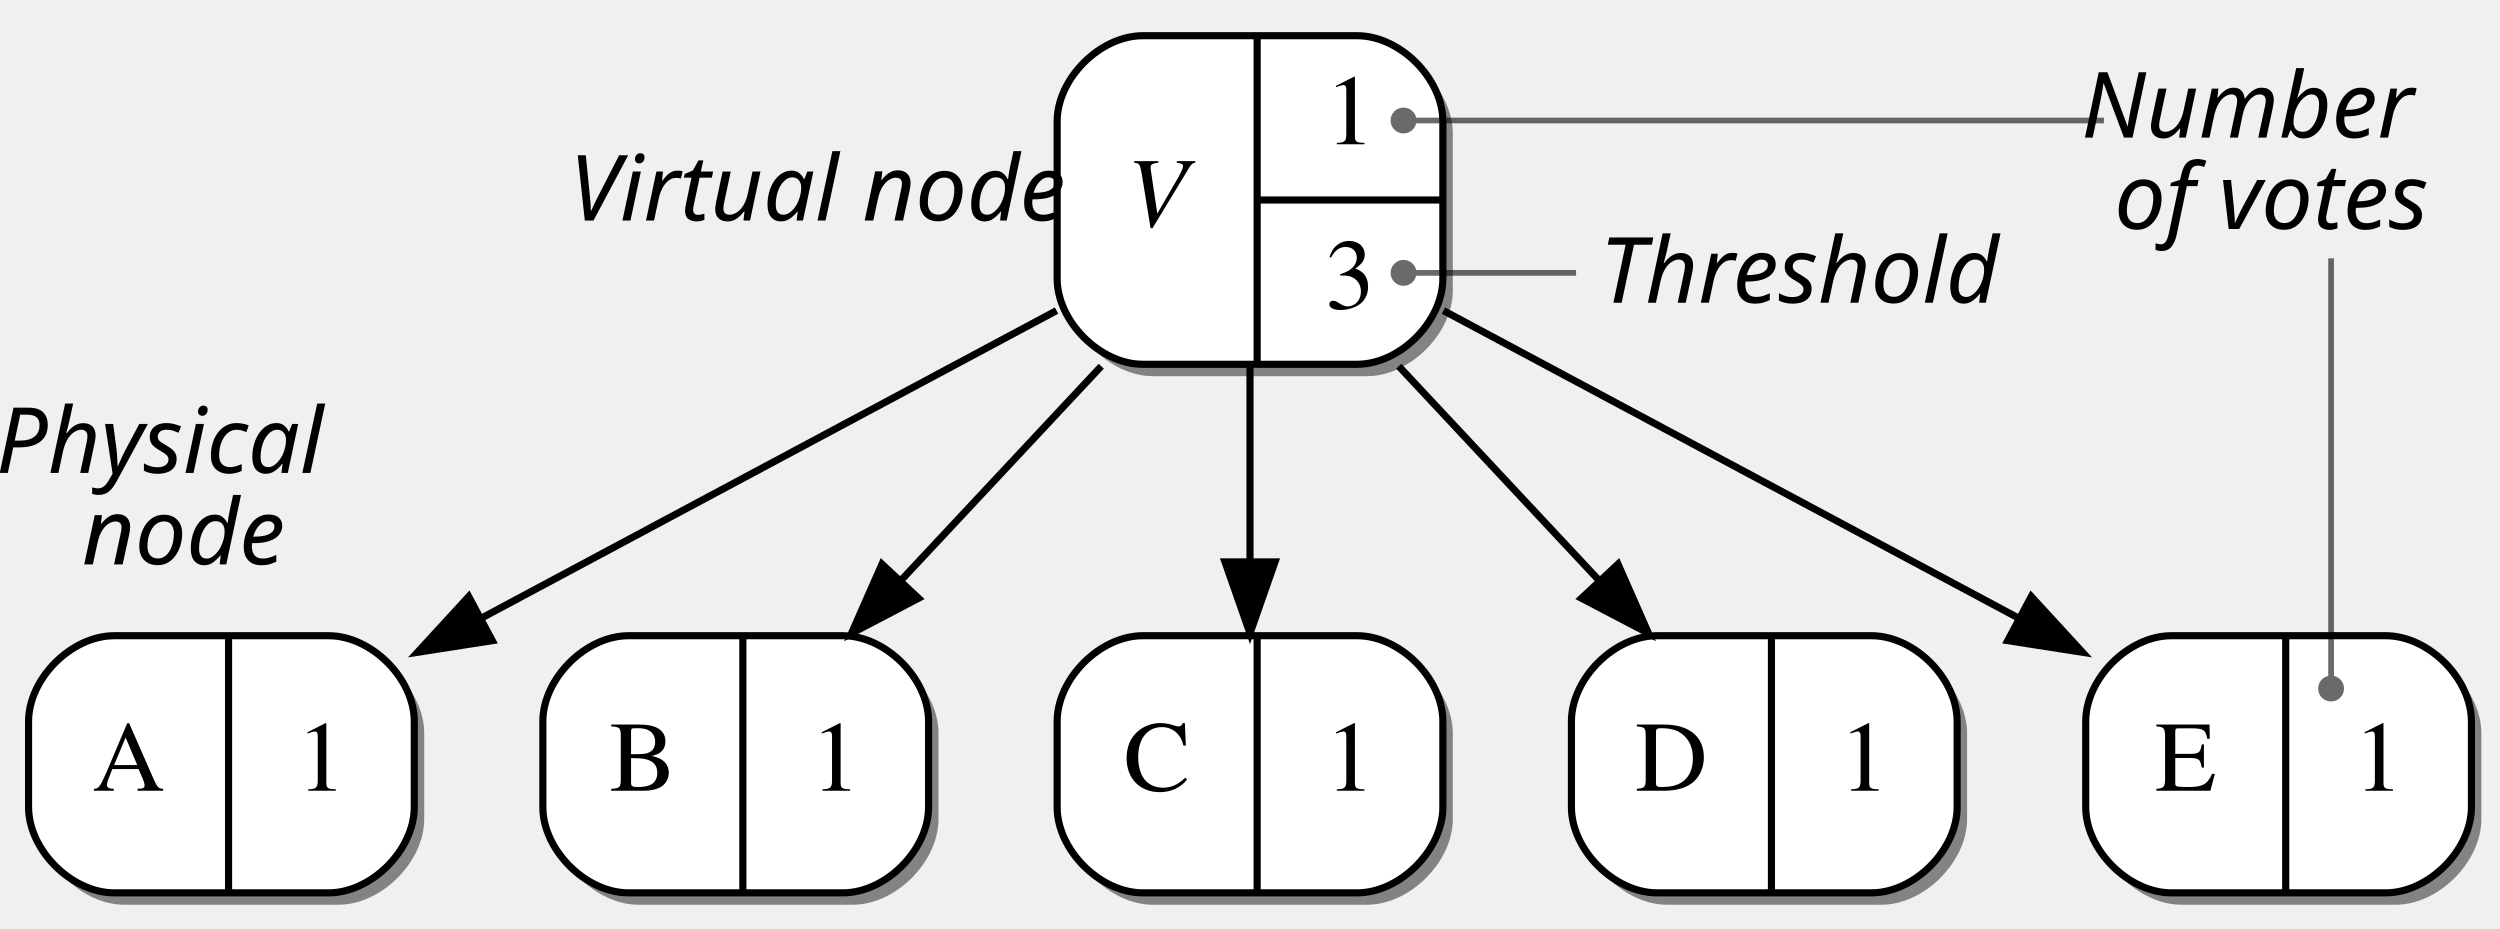
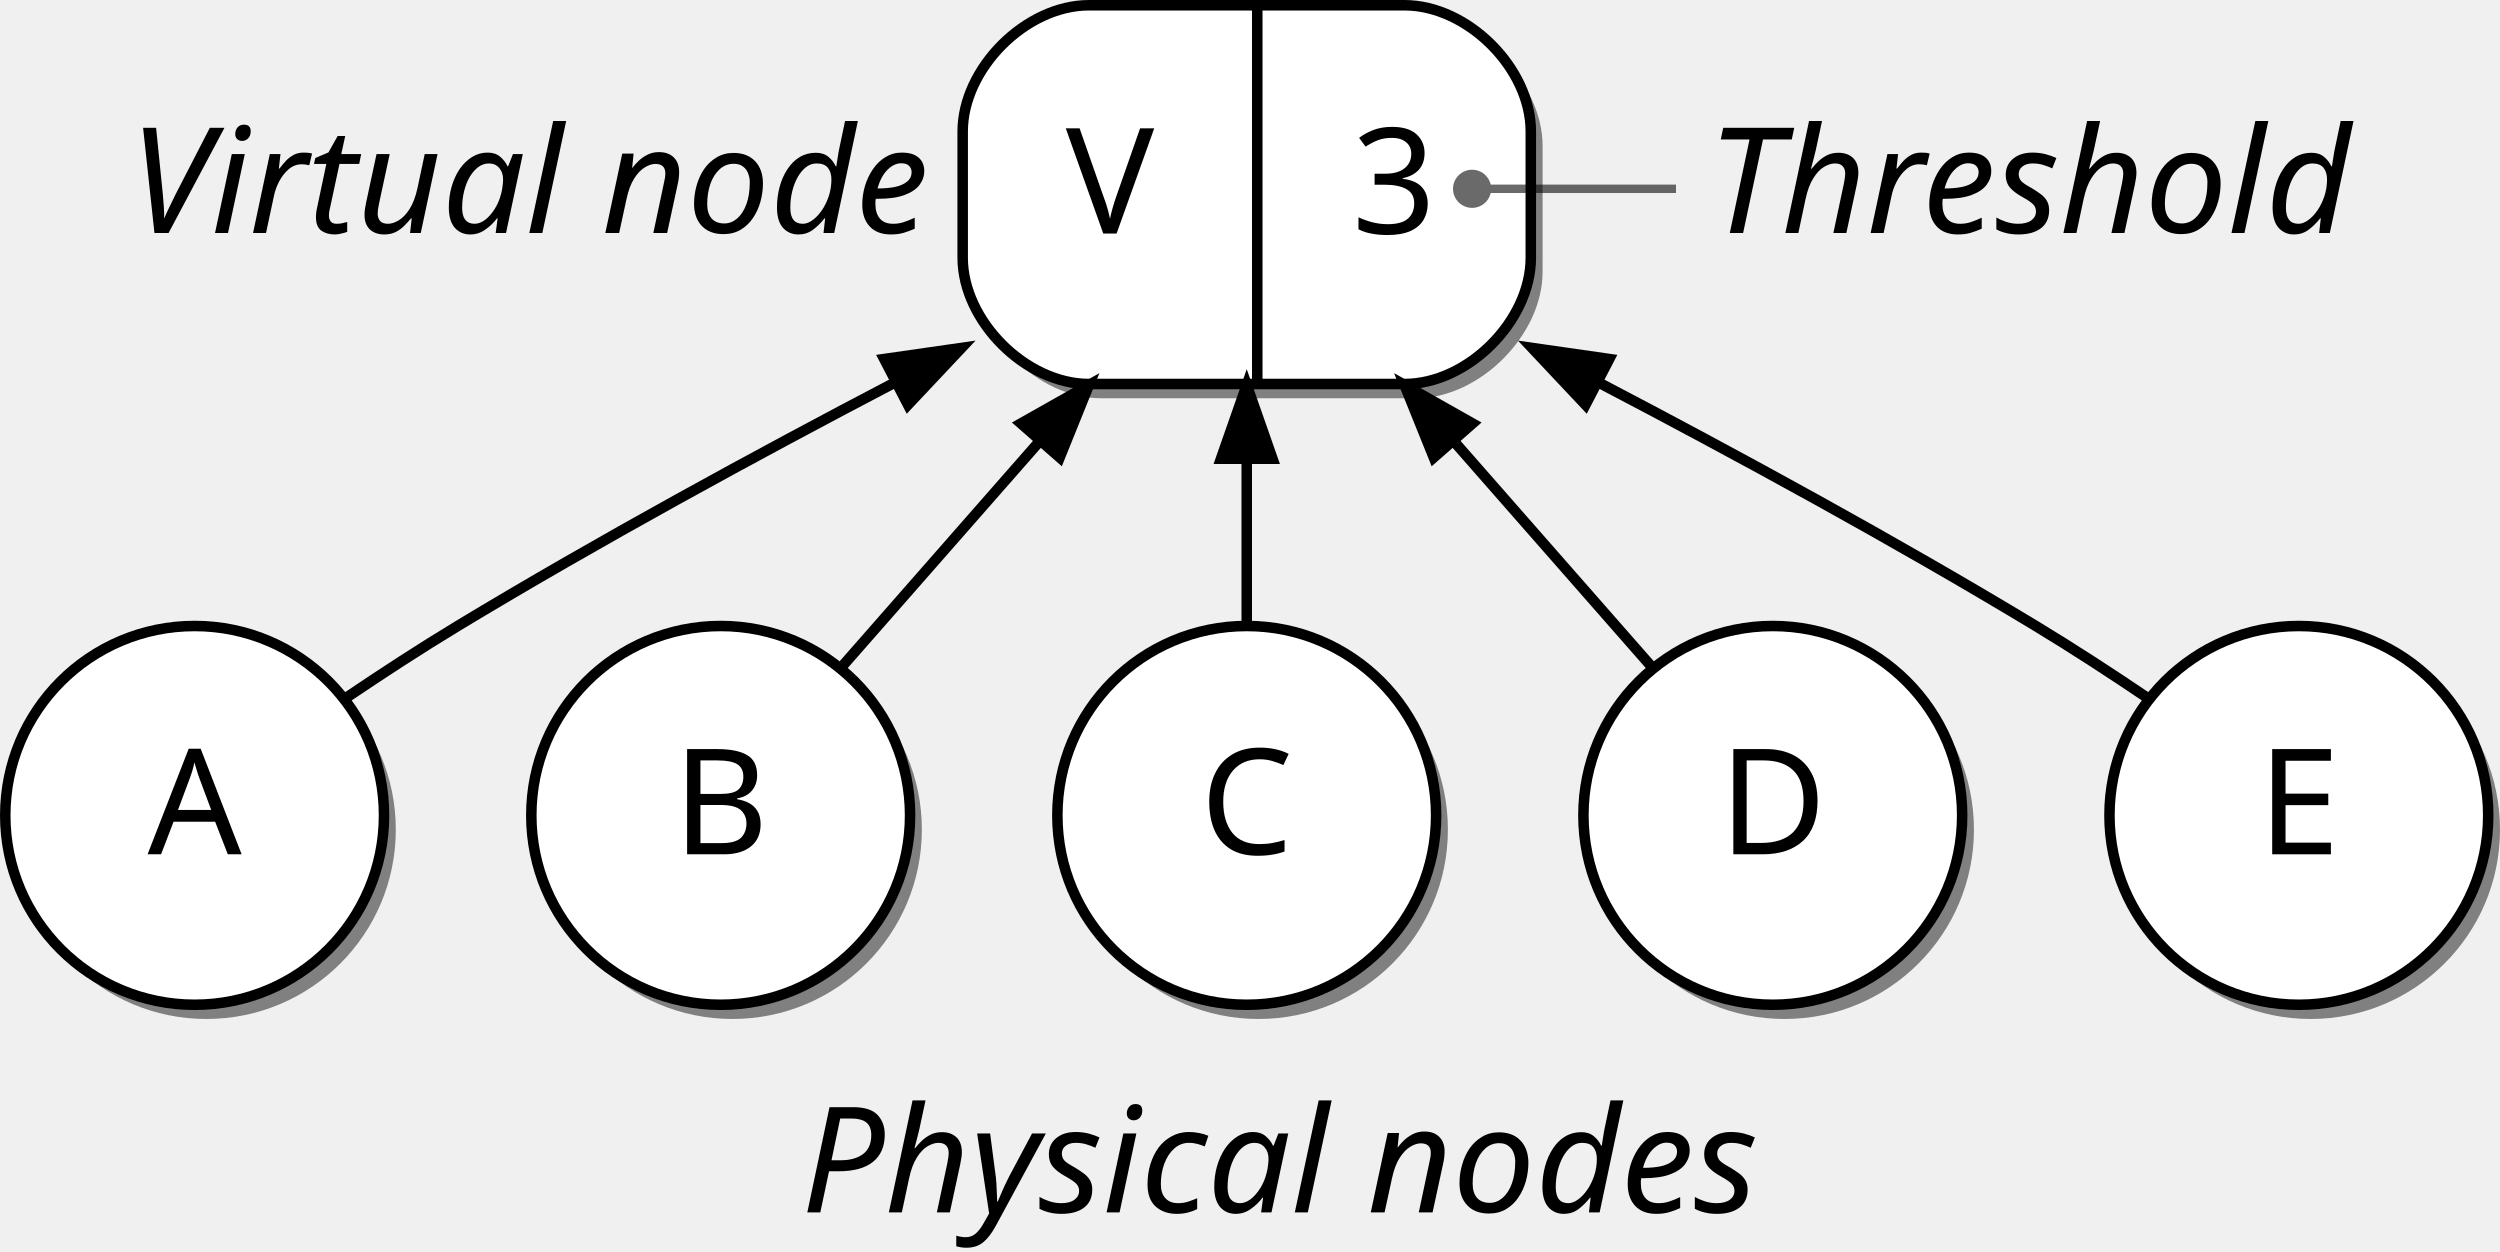
- <svg xmlns="http://www.w3.org/2000/svg" width="350pt" height="130pt" viewBox="0.00 0.00 350.00 130.00" id="svg2" version="1.1">
-   <defs id="defs116">
+ <svg xmlns="http://www.w3.org/2000/svg" width="297.025" height="148.7" viewBox="0 0 237.62 118.96" id="svg4047" version="1.1">
+   <defs id="defs4137">
    <marker orient="auto" refY="0" refX="0" id="DotM" style="overflow:visible">
      <path id="path6317" d="m -2.5,-1 c 0,2.76 -2.24,5 -5,5 -2.76,0 -5,-2.24 -5,-5 0,-2.76 2.24,-5 5,-5 2.76,0 5,2.24 5,5 z" style="fill-rule:evenodd;stroke:#000000;stroke-width:1pt" transform="matrix(0.4,0,0,0.4,2.96,0.4)" />
    </marker>
-     <marker orient="auto" refY="0" refX="0" id="marker7656" style="overflow:visible">
-       <path id="path7658" d="m -2.5,-1 c 0,2.76 -2.24,5 -5,5 -2.76,0 -5,-2.24 -5,-5 0,-2.76 2.24,-5 5,-5 2.76,0 5,2.24 5,5 z" style="fill-rule:evenodd;stroke:#000000;stroke-width:1pt" transform="matrix(0.4,0,0,0.4,2.96,0.4)" />
-     </marker>
-     <marker orient="auto" refY="0" refX="0" id="marker7660" style="overflow:visible">
-       <path id="path7662" d="m -2.5,-1 c 0,2.76 -2.24,5 -5,5 -2.76,0 -5,-2.24 -5,-5 0,-2.76 2.24,-5 5,-5 2.76,0 5,2.24 5,5 z" style="fill-rule:evenodd;stroke:#000000;stroke-width:1pt" transform="matrix(0.4,0,0,0.4,2.96,0.4)" />
-     </marker>
  </defs>
-   <g id="g5689" transform="translate(233.9768,103.6988)">
-     <path style="fill:#000000;fill-opacity:0.455;stroke:none" id="path12-8" d="m -72.584,-51.034 c 0,0 30,0 30,0 6,0 12,-6 12,-12 0,0 0,-22 0,-22 0,-6 -6,-12 -12,-12 0,0 -30,0 -30,0 -6,0 -12,6 -12,12 0,0 0,22 0,22 0,6 6,12 12,12" />
-     <polyline transform="translate(-228.5837,23.96644)" style="fill:#000000;fill-opacity:0.455;stroke:none" id="polyline16-9" points="172,-75 172,-121 " />
-     <polyline transform="translate(-228.5837,23.96644)" style="fill:#000000;fill-opacity:0.455;stroke:none" id="polyline20-7" points="172,-98 198,-98 " />
-     <path style="fill:#000000;fill-opacity:0.455;stroke:none" id="path27-0" d="m -216.584,22.966 c 0,0 30,0 30,0 6,0 12,-6 12,-12 0,0 0,-12 0,-12 0,-6 -6,-12 -12,-12 0,0 -30,0 -30,0 -6,0 -12,6 -12,12 0,0 0,12 0,12 0,6 6,12 12,12" />
-     <polyline transform="translate(-228.5837,23.96644)" style="fill:#000000;fill-opacity:0.455;stroke:none" id="polyline31-6" points="28,-1 28,-37 " />
-     <path style="fill:#000000;fill-opacity:0.455;stroke:none" id="path45-8" d="m -144.584,22.966 c 0,0 30,0 30,0 6,0 12,-6 12,-12 0,0 0,-12 0,-12 0,-6 -6,-12 -12,-12 0,0 -30,0 -30,0 -6,0 -12,6 -12,12 0,0 0,12 0,12 0,6 6,12 12,12" />
-     <polyline transform="translate(-228.5837,23.96644)" style="fill:#000000;fill-opacity:0.455;stroke:none" id="polyline49-3" points="100,-1 100,-37 " />
-     <path style="fill:#000000;fill-opacity:0.455;stroke:none" id="path63-6" d="m -72.584,22.966 c 0,0 30,0 30,0 6,0 12,-6 12,-12 0,0 0,-12 0,-12 0,-6 -6,-12 -12,-12 0,0 -30,0 -30,0 -6,0 -12,6 -12,12 0,0 0,12 0,12 0,6 6,12 12,12" />
-     <polyline transform="translate(-228.5837,23.96644)" style="fill:#000000;fill-opacity:0.455;stroke:none" id="polyline67-9" points="172,-1 172,-37 " />
-     <path style="fill:#000000;fill-opacity:0.455;stroke:none" id="path81-1" d="m -0.584,22.966 c 0,0 30,0 30,0 6,0 12,-6 12,-12 0,0 0,-12 0,-12 0,-6 -6,-12 -12,-12 0,0 -30,0 -30,0 -6,0 -12,6 -12,12 0,0 0,12 0,12 0,6 6,12 12,12" />
-     <polyline transform="translate(-228.5837,23.96644)" style="fill:#000000;fill-opacity:0.455;stroke:none" id="polyline85-9" points="244,-1 244,-37 " />
-     <path style="fill:#000000;fill-opacity:0.455;stroke:none" id="path99-0" d="m 71.416,22.966 c 0,0 30,0 30,0 6,0 12,-6 12,-12 0,0 0,-12 0,-12 0,-6 -6,-12 -12,-12 0,0 -30,0 -30,0 -6,0 -12,6 -12,12 0,0 0,12 0,12 0,6 6,12 12,12" />
-     <polyline transform="translate(-228.5837,23.96644)" style="fill:#000000;fill-opacity:0.455;stroke:none" id="polyline103-4" points="316,-1 316,-37 " />
+   <g id="g4409" transform="translate(153.34,-97.87392)">
+     <path style="fill:#808080;stroke:none" id="path4057-3" d="m -48.72,135.726 c 0,0 30,0 30,0 6,0 12,-6 12,-12 0,0 0,-12 0,-12 0,-6 -6,-12 -12,-12 0,0 -30,0 -30,0 -6,0 -12,6 -12,12 0,0 0,12 0,12 0,6 6,12 12,12" />
+     <ellipse transform="translate(-151.72,194.726)" style="fill:#808080;stroke:none" d="M 36,-18 C 36,-8.059 27.941,0 18,0 8.059,0 0,-8.059 0,-18 c 0,-9.941 8.059,-18 18,-18 9.941,0 18,8.059 18,18 z" id="ellipse4068-2" ry="18" rx="18" cy="-18" cx="18" />
+     <ellipse transform="translate(-151.72,194.726)" style="fill:#808080;stroke:none" d="M 86,-18 C 86,-8.059 77.941,0 68,0 58.059,0 50,-8.059 50,-18 c 0,-9.941 8.059,-18 18,-18 9.941,0 18,8.059 18,18 z" id="ellipse4082-2" ry="18" rx="18" cy="-18" cx="68" />
+     <ellipse transform="translate(-151.72,194.726)" style="fill:#808080;stroke:none" d="m 136,-18 c 0,9.941 -8.059,18 -18,18 -9.941,0 -18,-8.059 -18,-18 0,-9.941 8.059,-18 18,-18 9.941,0 18,8.059 18,18 z" id="ellipse4096-4" ry="18" rx="18" cy="-18" cx="118" />
+     <ellipse transform="translate(-151.72,194.726)" style="fill:#808080;stroke:none" d="m 186,-18 c 0,9.941 -8.059,18 -18,18 -9.941,0 -18,-8.059 -18,-18 0,-9.941 8.059,-18 18,-18 9.941,0 18,8.059 18,18 z" id="ellipse4110-3" ry="18" rx="18" cy="-18" cx="168" />
+     <ellipse transform="translate(-151.72,194.726)" style="fill:#808080;stroke:none" d="m 236,-18 c 0,9.941 -8.059,18 -18,18 -9.941,0 -18,-8.059 -18,-18 0,-9.941 8.059,-18 18,-18 9.941,0 18,8.059 18,18 z" id="ellipse4124-8" ry="18" rx="18" cy="-18" cx="218" />
  </g>
-   <path d="m 160,51 c 0,0 30,0 30,0 6,0 12,-6 12,-12 0,0 0,-22 0,-22 0,-6 -6,-12 -12,-12 0,0 -30,0 -30,0 -6,0 -12,6 -12,12 0,0 0,22 0,22 0,6 6,12 12,12" id="path12" style="fill:#ffffff;stroke:#000000;fill-opacity:1" />
-   <text x="162" y="31.7" font-size="14.00" id="text14" style="font-size:14px;text-anchor:middle;font-family:Nimbus Roman No9 L;-inkscape-font-specification:Nimbus Roman No9 L Italic;font-weight:normal;font-style:italic;font-stretch:normal;font-variant:normal">V</text>
-   <polyline points="172,-75 172,-121 " id="polyline16" style="fill:none;stroke:#000000" transform="translate(4,126)" />
-   <text x="189" y="20.2" font-size="14.00" id="text18" style="font-size:14px;text-anchor:middle;font-family:Nimbus Roman No9 L;-inkscape-font-specification:Nimbus Roman No9 L;font-weight:normal;font-style:normal;font-stretch:normal;font-variant:normal">1</text>
-   <polyline points="172,-98 198,-98 " id="polyline20" style="fill:none;stroke:#000000" transform="translate(4,126)" />
-   <text x="189" y="43.2" font-size="14.00" id="text22" style="font-size:14px;text-anchor:middle;font-family:Nimbus Roman No9 L;-inkscape-font-specification:Nimbus Roman No9 L;font-weight:normal;font-style:normal;font-stretch:normal;font-variant:normal">3</text>
-   <path d="m 16,125 c 0,0 30,0 30,0 6,0 12,-6 12,-12 0,0 0,-12 0,-12 0,-6 -6,-12 -12,-12 0,0 -30,0 -30,0 -6,0 -12,6 -12,12 0,0 0,12 0,12 0,6 6,12 12,12" id="path27" style="fill:#ffffff;stroke:#000000;fill-opacity:1" />
-   <text x="18" y="110.7" font-size="14.00" id="text29" style="font-size:14px;text-anchor:middle;font-family:Nimbus Roman No9 L;-inkscape-font-specification:Nimbus Roman No9 L;font-weight:normal;font-style:normal;font-stretch:normal;font-variant:normal">A</text>
-   <polyline points="28,-1 28,-37 " id="polyline31" style="fill:none;stroke:#000000" transform="translate(4,126)" />
-   <text x="45" y="110.7" font-size="14.00" id="text33" style="font-size:14px;text-anchor:middle;font-family:Nimbus Roman No9 L;-inkscape-font-specification:Nimbus Roman No9 L;font-weight:normal;font-style:normal;font-stretch:normal;font-variant:normal">1</text>
-   <g class="edge" id="edge1" transform="translate(4,126)">
-     <path style="fill:none;stroke:#000000" id="path38" d="m 143.915,-82.517 c -22.784,12.183 -55.559,29.709 -80.613,43.105" />
-     <polygon style="fill:#000000;stroke:#000000" id="polygon40" points="61.621,-42.482 64.922,-36.309 64.922,-36.309 54.453,-34.68 " />
-   </g>
-   <path d="m 88,125 c 0,0 30,0 30,0 6,0 12,-6 12,-12 0,0 0,-12 0,-12 0,-6 -6,-12 -12,-12 0,0 -30,0 -30,0 -6,0 -12,6 -12,12 0,0 0,12 0,12 0,6 6,12 12,12" id="path45" style="fill:#ffffff;stroke:#000000;fill-opacity:1" />
-   <text x="90" y="110.7" font-size="14.00" id="text47" style="font-size:14px;text-anchor:middle;font-family:Nimbus Roman No9 L;-inkscape-font-specification:Nimbus Roman No9 L;font-weight:normal;font-style:normal;font-stretch:normal;font-variant:normal">B</text>
-   <polyline points="100,-1 100,-37 " id="polyline49" style="fill:none;stroke:#000000" transform="translate(4,126)" />
-   <text x="117" y="110.7" font-size="14.00" id="text51" style="font-size:14px;text-anchor:middle;font-family:Nimbus Roman No9 L;-inkscape-font-specification:Nimbus Roman No9 L;font-weight:normal;font-style:normal;font-stretch:normal;font-variant:normal">1</text>
-   <g class="edge" id="edge2" transform="translate(4,126)">
-     <path style="fill:none;stroke:#000000" id="path56" d="m 150.175,-74.728 c -8.783,9.393 -19.041,20.363 -28.057,30.005" />
-     <polygon style="fill:#000000;stroke:#000000" id="polygon58" points="119.479,-47.026 124.592,-42.245 124.592,-42.245 115.206,-37.331 " />
-   </g>
-   <path d="m 160,125 c 0,0 30,0 30,0 6,0 12,-6 12,-12 0,0 0,-12 0,-12 0,-6 -6,-12 -12,-12 0,0 -30,0 -30,0 -6,0 -12,6 -12,12 0,0 0,12 0,12 0,6 6,12 12,12" id="path63" style="fill:#ffffff;stroke:#000000;fill-opacity:1" />
-   <text x="162" y="110.7" font-size="14.00" id="text65" style="font-size:14px;text-anchor:middle;font-family:Nimbus Roman No9 L;-inkscape-font-specification:Nimbus Roman No9 L;font-weight:normal;font-style:normal;font-stretch:normal;font-variant:normal">C</text>
-   <polyline points="172,-1 172,-37 " id="polyline67" style="fill:none;stroke:#000000" transform="translate(4,126)" />
-   <text x="189" y="110.7" font-size="14.00" id="text69" style="font-size:14px;text-anchor:middle;font-family:Nimbus Roman No9 L;-inkscape-font-specification:Nimbus Roman No9 L;font-weight:normal;font-style:normal;font-stretch:normal;font-variant:normal">1</text>
-   <g class="edge" id="edge3" transform="translate(4,126)">
-     <path style="fill:none;stroke:#000000" id="path74" d="m 171,-74.728 c 0,8.463 0,18.206 0,27.104" />
-     <polygon style="fill:#000000;stroke:#000000" id="polygon76" points="167.5,-47.331 174.5,-47.331 174.5,-47.331 171,-37.331 " />
-   </g>
-   <path d="m 232,125 c 0,0 30,0 30,0 6,0 12,-6 12,-12 0,0 0,-12 0,-12 0,-6 -6,-12 -12,-12 0,0 -30,0 -30,0 -6,0 -12,6 -12,12 0,0 0,12 0,12 0,6 6,12 12,12" id="path81" style="fill:#ffffff;stroke:#000000;fill-opacity:1" />
-   <text x="234" y="110.7" font-size="14.00" id="text83" style="font-size:14px;text-anchor:middle;font-family:Nimbus Roman No9 L;-inkscape-font-specification:Nimbus Roman No9 L;font-weight:normal;font-style:normal;font-stretch:normal;font-variant:normal">D</text>
-   <polyline points="244,-1 244,-37 " id="polyline85" style="fill:none;stroke:#000000" transform="translate(4,126)" />
-   <text x="261" y="110.7" font-size="14.00" id="text87" style="font-size:14px;text-anchor:middle;font-family:Nimbus Roman No9 L;-inkscape-font-specification:Nimbus Roman No9 L;font-weight:normal;font-style:normal;font-stretch:normal;font-variant:normal">1</text>
-   <g class="edge" id="edge4" transform="translate(4,126)">
-     <path style="fill:none;stroke:#000000" id="path92" d="m 191.825,-74.728 c 8.783,9.393 19.041,20.363 28.057,30.005" />
-     <polygon style="fill:#000000;stroke:#000000" id="polygon94" points="217.408,-42.245 222.521,-47.026 222.521,-47.026 226.794,-37.331 " />
-   </g>
-   <path d="m 304,125 c 0,0 30,0 30,0 6,0 12,-6 12,-12 0,0 0,-12 0,-12 0,-6 -6,-12 -12,-12 0,0 -30,0 -30,0 -6,0 -12,6 -12,12 0,0 0,12 0,12 0,6 6,12 12,12" id="path99" style="fill:#ffffff;stroke:#000000;fill-opacity:1" />
-   <text x="306" y="110.7" font-size="14.00" id="text101" style="font-size:14px;text-anchor:middle;font-family:Nimbus Roman No9 L;-inkscape-font-specification:Nimbus Roman No9 L;font-weight:normal;font-style:normal;font-stretch:normal;font-variant:normal">E</text>
-   <polyline points="316,-1 316,-37 " id="polyline103" style="fill:none;stroke:#000000" transform="translate(4,126)" />
-   <text x="333" y="110.7" font-size="14.00" id="text105" style="font-size:14px;text-anchor:middle;font-family:Nimbus Roman No9 L;-inkscape-font-specification:Nimbus Roman No9 L;font-weight:normal;font-style:normal;font-stretch:normal;font-variant:normal">1</text>
-   <g class="edge" id="edge5" transform="translate(4,126)">
-     <path style="fill:none;stroke:#000000" id="path110" d="m 198.085,-82.517 c 22.784,12.183 55.559,29.709 80.613,43.105" />
-     <polygon style="fill:#000000;stroke:#000000" id="polygon112" points="277.078,-36.309 280.379,-42.482 280.379,-42.482 287.547,-34.68 " />
-   </g>
-   <text xml:space="preserve" style="font-size:12.8px;font-style:italic;font-variant:normal;font-weight:normal;font-stretch:normal;line-height:125%;letter-spacing:0px;word-spacing:0px;fill:#000000;fill-opacity:1;stroke:none;font-family:Myriad Pro;-inkscape-font-specification:Myriad Pro Italic" x="79.715" y="30.874" id="text6163">
-     <tspan id="tspan6165" x="79.715" y="30.874" style="font-size:12.8px;font-style:italic;font-variant:normal;font-weight:normal;font-stretch:normal;font-family:Myriad Pro;-inkscape-font-specification:Myriad Pro Italic">Virtual node</tspan>
+   <path d="m 103.5,36.5 c 0,0 30,0 30,0 6,0 12,-6 12,-12 0,0 0,-12 0,-12 0,-6 -6,-12 -12,-12 0,0 -30,0 -30,0 -6,0 -12,6 -12,12 0,0 0,12 0,12 0,6 6,12 12,12" id="path4057" style="fill:#ffffff;stroke:#000000" />
+   <text x="105.5" y="22.2" font-size="14.00" id="text4059" style="font-size:14px;text-anchor:middle;font-family:Kp">V</text>
+   <polyline points="119,-59 119,-95 " id="polyline4061" style="fill:none;stroke:#000000" transform="translate(0.5,95.5)" />
+   <text x="132.5" y="22.2" font-size="14.00" id="text4063" style="font-size:14px;text-anchor:middle;font-family:Kp">3</text>
+   <text id="text4188" y="115.236" x="76.157" style="font-size:14px;font-style:italic;font-variant:normal;font-weight:200;font-stretch:normal;text-align:start;line-height:125%;letter-spacing:0px;word-spacing:0px;writing-mode:lr-tb;text-anchor:start;fill:#000000;fill-opacity:1;stroke:none;font-family:Kp-Light;-inkscape-font-specification:Kp-Light Ultra-Light Italic" xml:space="preserve">
+     <tspan style="font-size:14px;font-style:italic;font-variant:normal;font-weight:200;font-stretch:normal;text-align:start;line-height:125%;writing-mode:lr-tb;text-anchor:start;font-family:Kp-Light;-inkscape-font-specification:Kp-Light Ultra-Light Italic" y="115.236" x="76.157" id="tspan4190">Physical nodes</tspan>
  </text>
-   <text xml:space="preserve" style="font-size:12.8px;font-style:italic;font-variant:normal;font-weight:normal;font-stretch:normal;text-align:center;line-height:100%;letter-spacing:0px;word-spacing:0px;text-anchor:middle;fill:#000000;fill-opacity:1;stroke:none;font-family:Myriad Pro;-inkscape-font-specification:Myriad Pro Italic" x="30.683" y="66.209" id="text6163-9">
-     <tspan id="tspan6165-6" x="30.683" y="66.209" style="font-size:12.8px;font-style:italic;font-variant:normal;font-weight:normal;font-stretch:normal;text-align:center;line-height:100%;text-anchor:middle;font-family:Myriad Pro;-inkscape-font-specification:Myriad Pro Italic">Physical</tspan>
-     <tspan x="30.683" y="79.009" style="font-size:12.8px;font-style:italic;font-variant:normal;font-weight:normal;font-stretch:normal;text-align:center;line-height:100%;text-anchor:middle;font-family:Myriad Pro;-inkscape-font-specification:Myriad Pro Italic" id="tspan6192">node</tspan>
+   <text id="text4192" y="22.144" x="162.29" style="font-size:14px;font-style:italic;font-variant:normal;font-weight:200;font-stretch:normal;text-align:start;line-height:125%;letter-spacing:0px;word-spacing:0px;writing-mode:lr-tb;text-anchor:start;fill:#000000;fill-opacity:1;stroke:none;font-family:Kp-Light;-inkscape-font-specification:Kp-Light Ultra-Light Italic" xml:space="preserve">
+     <tspan y="22.144" x="162.29" id="tspan4194">Threshold</tspan>
  </text>
-   <text xml:space="preserve" style="font-size:12.8px;font-style:italic;font-variant:normal;font-weight:normal;font-stretch:normal;line-height:125%;letter-spacing:0px;word-spacing:0px;fill:#000000;fill-opacity:1;stroke:none;font-family:Myriad Pro;-inkscape-font-specification:Myriad Pro Italic" x="223.935" y="42.384" id="text6163-67">
-     <tspan id="tspan6165-1" x="223.935" y="42.384" style="font-size:12.8px;font-style:italic;font-variant:normal;font-weight:normal;font-stretch:normal;font-family:Myriad Pro;-inkscape-font-specification:Myriad Pro Italic">Threshold</tspan>
+   <text id="text4196" y="22.144" x="12.322" style="font-size:14px;font-style:italic;font-variant:normal;font-weight:200;font-stretch:normal;text-align:start;line-height:125%;letter-spacing:0px;word-spacing:0px;writing-mode:lr-tb;text-anchor:start;fill:#000000;fill-opacity:1;stroke:none;font-family:Kp-Light;-inkscape-font-specification:Kp-Light Ultra-Light Italic" xml:space="preserve">
+     <tspan y="22.144" x="12.322" id="tspan4198" style="font-size:14px;font-style:italic;font-variant:normal;font-weight:200;font-stretch:normal;text-align:start;line-height:125%;writing-mode:lr-tb;text-anchor:start;font-family:Kp-Light;-inkscape-font-specification:Kp-Light Ultra-Light Italic">Virtual node</tspan>
  </text>
-   <text xml:space="preserve" style="font-size:12.8px;font-style:italic;font-variant:normal;font-weight:normal;font-stretch:normal;line-height:100%;letter-spacing:0px;word-spacing:0px;fill:#000000;fill-opacity:1;stroke:none;font-family:Myriad Pro;-inkscape-font-specification:Myriad Pro Italic" x="322.979" y="19.26" id="text6163-677">
-     <tspan id="tspan6165-7" x="322.979" y="19.26" style="font-size:12.8px;font-style:italic;font-variant:normal;font-weight:normal;font-stretch:normal;text-align:center;line-height:100%;text-anchor:middle;font-family:Myriad Pro;-inkscape-font-specification:Myriad Pro Italic">Number</tspan>
-     <tspan x="322.979" y="32.06" style="font-size:12.8px;font-style:italic;font-variant:normal;font-weight:normal;font-stretch:normal;text-align:center;line-height:100%;text-anchor:middle;font-family:Myriad Pro;-inkscape-font-specification:Myriad Pro Italic" id="tspan6233">of votes</tspan>
-   </text>
-   <path style="opacity:0.584;fill:none;stroke:#000000;stroke-width:0.8;stroke-linecap:butt;stroke-linejoin:miter;stroke-miterlimit:4;stroke-opacity:1;stroke-dasharray:none;marker-start:url(#DotM);marker-end:none" d="m 326.352,96.361 0,-60.191" id="path6235" />
-   <path style="opacity:0.584;fill:none;stroke:#000000;stroke-width:0.8;stroke-linecap:butt;stroke-linejoin:miter;stroke-miterlimit:4;stroke-opacity:1;stroke-dasharray:none;marker-start:url(#DotM);marker-end:none" d="m 196.528,38.2 24.124,0" id="path6245" />
-   <path style="opacity:0.584;fill:none;stroke:#000000;stroke-width:0.8;stroke-linecap:butt;stroke-linejoin:miter;stroke-miterlimit:4;stroke-opacity:1;stroke-dasharray:none;marker-start:url(#DotM);marker-end:none" d="m 196.528,16.87 98.021,0" id="path6247" />
+   <path id="path6245" d="m 139.951,17.945 19.349,0" style="opacity:0.584;fill:none;stroke:#000000;stroke-width:0.8;stroke-linecap:butt;stroke-linejoin:miter;stroke-miterlimit:4;stroke-opacity:1;stroke-dasharray:none;marker-start:url(#DotM);marker-end:none" />
+   <ellipse cx="18" cy="-18" rx="18" ry="18" id="ellipse4068" d="M 36,-18 C 36,-8.059 27.941,0 18,0 8.059,0 0,-8.059 0,-18 c 0,-9.941 8.059,-18 18,-18 9.941,0 18,8.059 18,18 z" style="fill:#ffffff;stroke:#000000" transform="translate(0.5,95.5)" />
+   <text x="18.5" y="81.2" font-size="14.00" id="text4070" style="font-size:14px;text-anchor:middle;font-family:Tt-Kp">A</text>
+   <path d="m 85.106,36.331 c -13.143,6.877 -28.255,15.102 -41.606,23.169 -3.504,2.117 -7.194,4.523 -10.63,6.844" id="path4075" style="fill:none;stroke:#000000" />
+   <polygon points="83.542,-61.377 90.883,-62.43 85.801,-57.029 83.542,-61.377 " id="polygon4077" style="fill:#000000;stroke:#000000" transform="translate(0.5,95.5)" />
+   <ellipse cx="68" cy="-18" rx="18" ry="18" id="ellipse4082" d="M 86,-18 C 86,-8.059 77.941,0 68,0 58.059,0 50,-8.059 50,-18 c 0,-9.941 8.059,-18 18,-18 9.941,0 18,8.059 18,18 z" style="fill:#ffffff;stroke:#000000" transform="translate(0.5,95.5)" />
+   <text x="68.5" y="81.2" font-size="14.00" id="text4084" style="font-size:14px;text-anchor:middle;font-family:Tt-Kp">B</text>
+   <path d="m 98.792,41.967 c -6.311,7.195 -13.094,14.928 -18.639,21.248" id="path4089" style="fill:none;stroke:#000000" />
+   <polygon points="96.54,-55.251 102.998,-58.898 100.224,-52.02 96.54,-55.251 " id="polygon4091" style="fill:#000000;stroke:#000000" transform="translate(0.5,95.5)" />
+   <ellipse cx="118" cy="-18" rx="18" ry="18" id="ellipse4096" d="m 136,-18 c 0,9.941 -8.059,18 -18,18 -9.941,0 -18,-8.059 -18,-18 0,-9.941 8.059,-18 18,-18 9.941,0 18,8.059 18,18 z" style="fill:#ffffff;stroke:#000000" transform="translate(0.5,95.5)" />
+   <text x="118.5" y="81.2" font-size="14.00" id="text4098" style="font-size:14px;text-anchor:middle;font-family:Tt-Kp">C</text>
+   <path d="m 118.5,43.636 c 0,5.304 0,10.815 0,15.774" id="path4103" style="fill:none;stroke:#000000" />
+   <polygon points="115.55,-51.898 118,-58.898 120.45,-51.898 115.55,-51.898 " id="polygon4105" style="fill:#000000;stroke:#000000" transform="translate(0.5,95.5)" />
+   <ellipse cx="168" cy="-18" rx="18" ry="18" id="ellipse4110" d="m 186,-18 c 0,9.941 -8.059,18 -18,18 -9.941,0 -18,-8.059 -18,-18 0,-9.941 8.059,-18 18,-18 9.941,0 18,8.059 18,18 z" style="fill:#ffffff;stroke:#000000" transform="translate(0.5,95.5)" />
+   <text x="168.5" y="81.2" font-size="14.00" id="text4112" style="font-size:14px;text-anchor:middle;font-family:Tt-Kp">D</text>
+   <path d="m 138.208,41.967 c 6.311,7.195 13.094,14.928 18.638,21.248" id="path4117" style="fill:none;stroke:#000000" />
+   <polygon points="135.776,-52.02 133.002,-58.898 139.46,-55.251 135.776,-52.02 " id="polygon4119" style="fill:#000000;stroke:#000000" transform="translate(0.5,95.5)" />
+   <ellipse cx="218" cy="-18" rx="18" ry="18" id="ellipse4124" d="m 236,-18 c 0,9.941 -8.059,18 -18,18 -9.941,0 -18,-8.059 -18,-18 0,-9.941 8.059,-18 18,-18 9.941,0 18,8.059 18,18 z" style="fill:#ffffff;stroke:#000000" transform="translate(0.5,95.5)" />
+   <text x="218.5" y="81.2" font-size="14.00" id="text4126" style="font-size:14px;text-anchor:middle;font-family:Tt-Kp">E</text>
+   <path d="m 151.894,36.331 c 13.143,6.877 28.256,15.102 41.606,23.169 3.504,2.117 7.193,4.523 10.63,6.844" id="path4131" style="fill:none;stroke:#000000" />
+   <polygon points="150.199,-57.029 145.117,-62.43 152.458,-61.377 150.199,-57.029 " id="polygon4133" style="fill:#000000;stroke:#000000" transform="translate(0.5,95.5)" />
</svg>
